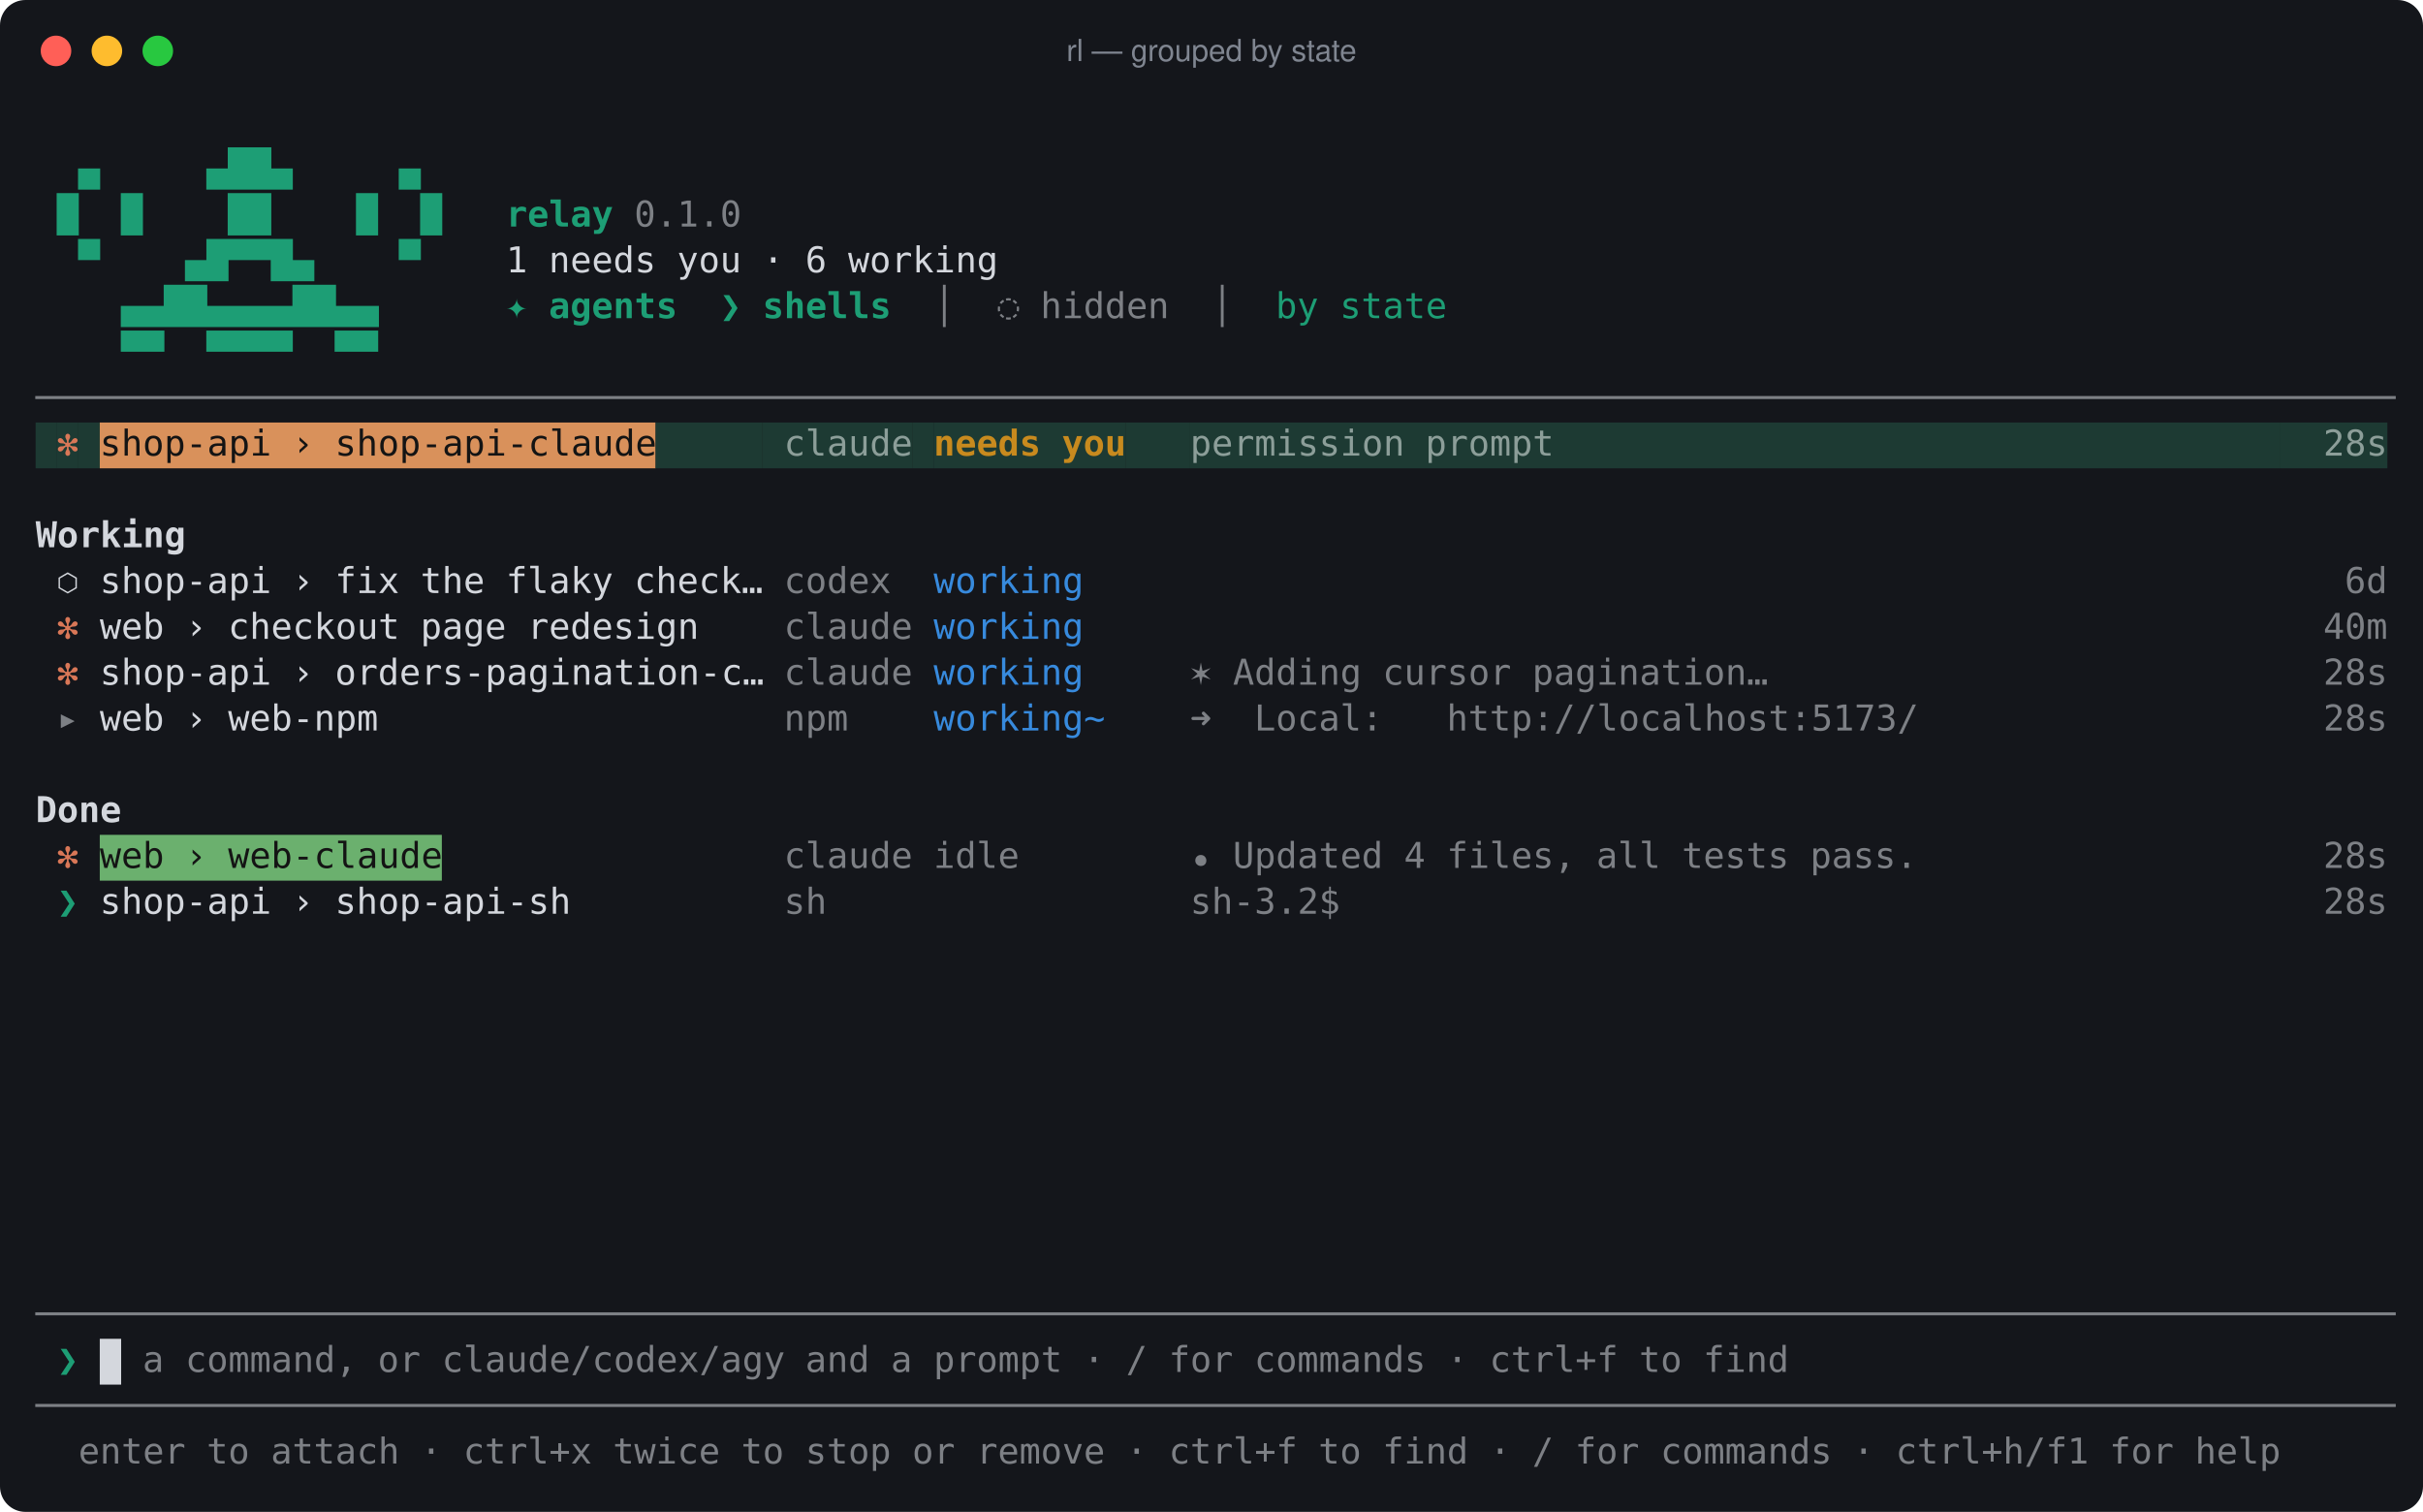
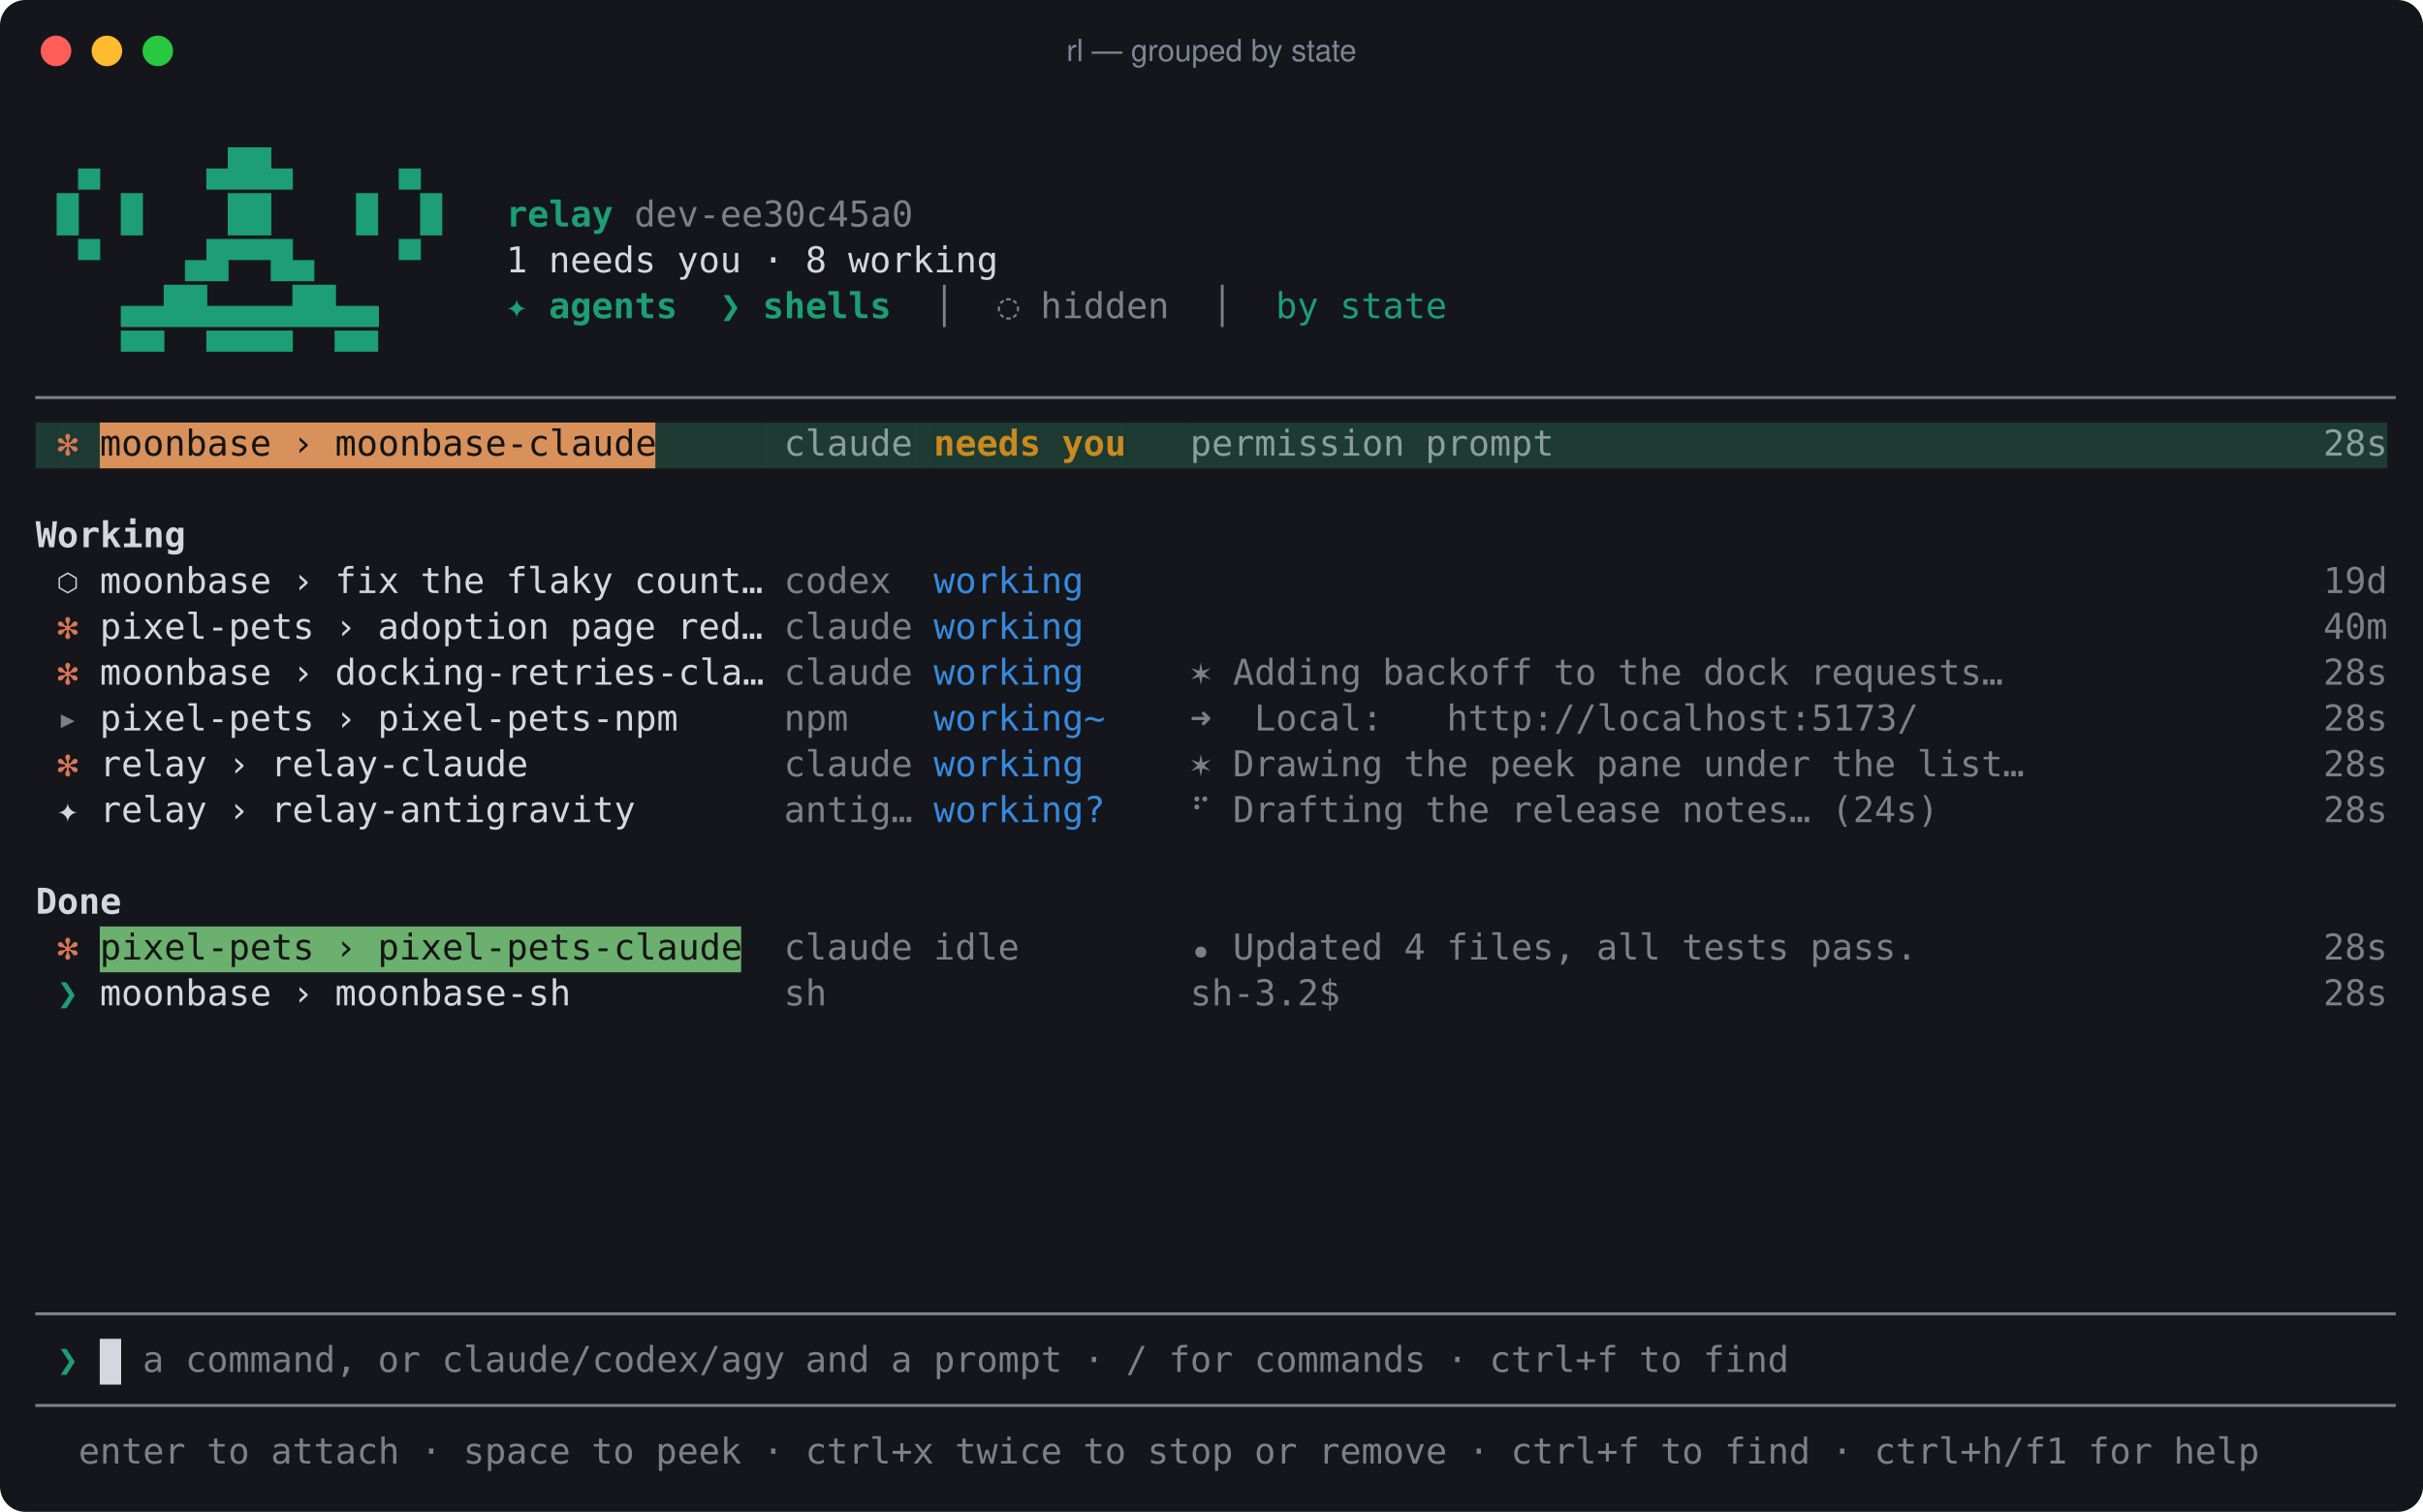
<svg xmlns="http://www.w3.org/2000/svg" width="952" height="594" viewBox="0 0 952 594" role="img" aria-label="rl — grouped by state">
  <rect width="100%" height="100%" rx="10" fill="#14161b" />
  <circle cx="22" cy="20" r="6" fill="#ff5f57" />
  <circle cx="42" cy="20" r="6" fill="#febc2e" />
  <circle cx="62" cy="20" r="6" fill="#28c840" />
  <text x="476" y="24" fill="#7f8590" font-family="-apple-system, Segoe UI, Helvetica, Arial, sans-serif" font-size="12" text-anchor="middle">rl — grouped by state</text>
  <g font-family="ui-monospace, SFMono-Regular, Menlo, Consolas, 'DejaVu Sans Mono', monospace" font-size="14" fill="#d4d7dd" xml:space="preserve">
    <rect x="14.0" y="166" width="8.4" height="18" fill="#1d3a33" />
    <rect x="22.4" y="166" width="8.4" height="18" fill="#1d3a33" />
    <rect x="30.8" y="166" width="8.4" height="18" fill="#1d3a33" />
    <rect x="39.2" y="166" width="218.4" height="18" fill="#d9915b" />
    <rect x="257.6" y="166" width="42.0" height="18" fill="#1d3a33" />
    <rect x="299.6" y="166" width="58.8" height="18" fill="#1d3a33" />
    <rect x="358.4" y="166" width="8.4" height="18" fill="#1d3a33" />
    <rect x="366.8" y="166" width="75.6" height="18" fill="#1d3a33" />
    <rect x="442.4" y="166" width="25.2" height="18" fill="#1d3a33" />
    <rect x="467.6" y="166" width="428.4" height="18" fill="#1d3a33" />
    <rect x="896.0" y="166" width="8.4" height="18" fill="#1d3a33" />
    <rect x="904.4" y="166" width="33.6" height="18" fill="#1d3a33" />
-     <rect x="39.2" y="328" width="134.4" height="18" fill="#6bb06e" />
+     <rect x="39.2" y="364" width="252.0" height="18" fill="#6bb06e" />
    <rect x="39.2" y="526" width="8.4" height="18" fill="#d4d7dd" />
    <text x="30.8" y="71" fill="#1d9e75">▄</text>
    <text x="81.2 89.6 98.0 106.4" y="71" fill="#1d9e75">▄██▄</text>
    <text x="156.8" y="71" fill="#1d9e75">▄</text>
    <text x="22.4" y="89" fill="#1d9e75">█</text>
    <text x="47.6" y="89" fill="#1d9e75">█</text>
    <text x="89.6 98.0" y="89" fill="#1d9e75">██</text>
    <text x="140.0" y="89" fill="#1d9e75">█</text>
    <text x="165.2" y="89" fill="#1d9e75">█</text>
    <text x="198.8 207.2 215.6 224.0 232.4" y="89" fill="#1d9e75" font-weight="bold">relay</text>
-     <text x="249.2 257.6 266.0 274.4 282.8" y="89" opacity="0.55">0.1.0</text>
+     <text x="249.2 257.6 266.0 274.4 282.8 291.2 299.6 308.0 316.4 324.8 333.2 341.6 350.0" y="89" opacity="0.55">dev-ee30c45a0</text>
    <text x="30.8" y="107" fill="#1d9e75">▀</text>
    <text x="72.8 81.2 89.6 98.0 106.4 114.8" y="107" fill="#1d9e75">▄█▀▀█▄</text>
    <text x="156.8" y="107" fill="#1d9e75">▀</text>
    <text x="198.8" y="107">1</text>
    <text x="215.6 224.0 232.4 240.8 249.2" y="107">needs</text>
    <text x="266.0 274.4 282.8" y="107">you</text>
    <text x="299.6" y="107">·</text>
-     <text x="316.4" y="107">6</text>
+     <text x="316.4" y="107">8</text>
    <text x="333.2 341.6 350.0 358.4 366.8 375.2 383.6" y="107">working</text>
    <text x="47.6 56.0 64.4 72.8 81.2 89.6 98.0 106.4 114.8 123.2 131.6 140.0" y="125" fill="#1d9e75">▄▄██▄▄▄▄██▄▄</text>
    <text x="198.8" y="125" fill="#1d9e75" font-weight="bold">✦</text>
    <text x="215.6 224.0 232.4 240.8 249.2 257.6" y="125" fill="#1d9e75" font-weight="bold">agents</text>
    <text x="282.8" y="125" fill="#1d9e75" font-weight="bold">❯</text>
    <text x="299.6 308.0 316.4 324.8 333.2 341.6" y="125" fill="#1d9e75" font-weight="bold">shells</text>
    <text x="366.8" y="125" opacity="0.55">│</text>
    <text x="392.0" y="125" opacity="0.55">◌</text>
    <text x="408.8 417.2 425.6 434.0 442.4 450.8" y="125" opacity="0.55">hidden</text>
    <text x="476.0" y="125" opacity="0.55">│</text>
    <text x="501.2 509.6" y="125" fill="#1d9e75">by</text>
    <text x="526.4 534.8 543.2 551.6 560.0" y="125" fill="#1d9e75">state</text>
    <text x="47.6 56.0" y="143" fill="#1d9e75">▀▀</text>
    <text x="81.2 89.6 98.0 106.4" y="143" fill="#1d9e75">▀▀▀▀</text>
    <text x="131.6 140.0" y="143" fill="#1d9e75">▀▀</text>
    <text x="14.0 22.4 30.8 39.2 47.6 56.0 64.4 72.8 81.2 89.6 98.0 106.4 114.8 123.2 131.6 140.0 148.4 156.8 165.2 173.6 182.0 190.4 198.8 207.2 215.6 224.0 232.4 240.8 249.2 257.6 266.0 274.4 282.8 291.2 299.6 308.0 316.4 324.8 333.2 341.6 350.0 358.4 366.8 375.2 383.6 392.0 400.4 408.8 417.2 425.6 434.0 442.4 450.8 459.2 467.6 476.0 484.4 492.8 501.2 509.6 518.0 526.4 534.8 543.2 551.6 560.0 568.4 576.8 585.2 593.6 602.0 610.4 618.8 627.2 635.6 644.0 652.4 660.8 669.2 677.6 686.0 694.4 702.8 711.2 719.6 728.0 736.4 744.8 753.2 761.6 770.0 778.4 786.8 795.2 803.6 812.0 820.4 828.8 837.2 845.6 854.0 862.4 870.8 879.2 887.6 896.0 904.4 912.8 921.2 929.6" y="161" opacity="0.55">──────────────────────────────────────────────────────────────────────────────────────────────────────────────</text>
    <text x="22.4" y="179" fill="#d97757">✻</text>
-     <text x="39.2 47.6 56.0 64.4 72.8 81.2 89.6 98.0" y="179" fill="#141414">shop-api</text>
+     <text x="39.2 47.6 56.0 64.4 72.8 81.2 89.6 98.0" y="179" fill="#141414">moonbase</text>
    <text x="114.8" y="179" fill="#141414">›</text>
-     <text x="131.6 140.0 148.4 156.8 165.2 173.6 182.0 190.4 198.8 207.2 215.6 224.0 232.4 240.8 249.2" y="179" fill="#141414">shop-api-claude</text>
+     <text x="131.6 140.0 148.4 156.8 165.2 173.6 182.0 190.4 198.8 207.2 215.6 224.0 232.4 240.8 249.2" y="179" fill="#141414">moonbase-claude</text>
    <text x="308.0 316.4 324.8 333.2 341.6 350.0" y="179" fill="#e8f0ed" opacity="0.55">claude</text>
    <text x="366.8 375.2 383.6 392.0 400.4" y="179" fill="#c88a1e" font-weight="bold">needs</text>
    <text x="417.2 425.6 434.0" y="179" fill="#c88a1e" font-weight="bold">you</text>
    <text x="467.6 476.0 484.4 492.8 501.2 509.6 518.0 526.4 534.8 543.2" y="179" fill="#e8f0ed" opacity="0.55">permission</text>
    <text x="560.0 568.4 576.8 585.2 593.6 602.0" y="179" fill="#e8f0ed" opacity="0.55">prompt</text>
    <text x="912.8 921.2 929.6" y="179" fill="#e8f0ed" opacity="0.55">28s</text>
    <text x="14.0 22.4 30.8 39.2 47.6 56.0 64.4" y="215" font-weight="bold">Working</text>
    <text x="22.4" y="233">⬡</text>
-     <text x="39.2 47.6 56.0 64.4 72.8 81.2 89.6 98.0" y="233">shop-api</text>
+     <text x="39.2 47.6 56.0 64.4 72.8 81.2 89.6 98.0" y="233">moonbase</text>
    <text x="114.8" y="233">›</text>
    <text x="131.6 140.0 148.4" y="233">fix</text>
    <text x="165.2 173.6 182.0" y="233">the</text>
    <text x="198.8 207.2 215.6 224.0 232.4" y="233">flaky</text>
-     <text x="249.2 257.6 266.0 274.4 282.8 291.2" y="233">check…</text>
+     <text x="249.2 257.6 266.0 274.4 282.8 291.2" y="233">count…</text>
    <text x="308.0 316.4 324.8 333.2 341.6" y="233" opacity="0.55">codex</text>
    <text x="366.8 375.2 383.6 392.0 400.4 408.8 417.2" y="233" fill="#378add">working</text>
-     <text x="921.2 929.6" y="233" opacity="0.55">6d</text>
+     <text x="912.8 921.2 929.6" y="233" opacity="0.55">19d</text>
    <text x="22.4" y="251" fill="#d97757">✻</text>
-     <text x="39.2 47.6 56.0" y="251">web</text>
-     <text x="72.8" y="251">›</text>
-     <text x="89.6 98.0 106.4 114.8 123.2 131.6 140.0 148.4" y="251">checkout</text>
-     <text x="165.2 173.6 182.0 190.4" y="251">page</text>
-     <text x="207.2 215.6 224.0 232.4 240.8 249.2 257.6 266.0" y="251">redesign</text>
+     <text x="39.2 47.6 56.0 64.4 72.8 81.2 89.6 98.0 106.4 114.8" y="251">pixel-pets</text>
+     <text x="131.6" y="251">›</text>
+     <text x="148.4 156.8 165.2 173.6 182.0 190.4 198.8 207.2" y="251">adoption</text>
+     <text x="224.0 232.4 240.8 249.2" y="251">page</text>
+     <text x="266.0 274.4 282.8 291.2" y="251">red…</text>
    <text x="308.0 316.4 324.8 333.2 341.6 350.0" y="251" opacity="0.55">claude</text>
    <text x="366.8 375.2 383.6 392.0 400.4 408.8 417.2" y="251" fill="#378add">working</text>
    <text x="912.8 921.2 929.6" y="251" opacity="0.55">40m</text>
    <text x="22.4" y="269" fill="#d97757">✻</text>
-     <text x="39.2 47.6 56.0 64.4 72.8 81.2 89.6 98.0" y="269">shop-api</text>
+     <text x="39.2 47.6 56.0 64.4 72.8 81.2 89.6 98.0" y="269">moonbase</text>
    <text x="114.8" y="269">›</text>
-     <text x="131.6 140.0 148.4 156.8 165.2 173.6 182.0 190.4 198.8 207.2 215.6 224.0 232.4 240.8 249.2 257.6 266.0 274.4 282.8 291.2" y="269">orders-pagination-c…</text>
+     <text x="131.6 140.0 148.4 156.8 165.2 173.6 182.0 190.4 198.8 207.2 215.6 224.0 232.4 240.8 249.2 257.6 266.0 274.4 282.8 291.2" y="269">docking-retries-cla…</text>
    <text x="308.0 316.4 324.8 333.2 341.6 350.0" y="269" opacity="0.55">claude</text>
    <text x="366.8 375.2 383.6 392.0 400.4 408.8 417.2" y="269" fill="#378add">working</text>
    <text x="467.6" y="269" opacity="0.55">✶</text>
    <text x="484.4 492.8 501.2 509.6 518.0 526.4" y="269" opacity="0.55">Adding</text>
-     <text x="543.2 551.6 560.0 568.4 576.8 585.2" y="269" opacity="0.55">cursor</text>
-     <text x="602.0 610.4 618.8 627.2 635.6 644.0 652.4 660.8 669.2 677.6 686.0" y="269" opacity="0.55">pagination…</text>
+     <text x="543.2 551.6 560.0 568.4 576.8 585.2 593.6" y="269" opacity="0.55">backoff</text>
+     <text x="610.4 618.8" y="269" opacity="0.55">to</text>
+     <text x="635.6 644.0 652.4" y="269" opacity="0.55">the</text>
+     <text x="669.2 677.6 686.0 694.4" y="269" opacity="0.55">dock</text>
+     <text x="711.2 719.6 728.0 736.4 744.8 753.2 761.6 770.0 778.4" y="269" opacity="0.55">requests…</text>
    <text x="912.8 921.2 929.6" y="269" opacity="0.55">28s</text>
    <text x="22.4" y="287" opacity="0.55">▸</text>
-     <text x="39.2 47.6 56.0" y="287">web</text>
-     <text x="72.8" y="287">›</text>
-     <text x="89.6 98.0 106.4 114.8 123.2 131.6 140.0" y="287">web-npm</text>
+     <text x="39.2 47.6 56.0 64.4 72.8 81.2 89.6 98.0 106.4 114.8" y="287">pixel-pets</text>
+     <text x="131.6" y="287">›</text>
+     <text x="148.4 156.8 165.2 173.6 182.0 190.4 198.8 207.2 215.6 224.0 232.4 240.8 249.2 257.6" y="287">pixel-pets-npm</text>
    <text x="308.0 316.4 324.8" y="287" opacity="0.55">npm</text>
    <text x="366.8 375.2 383.6 392.0 400.4 408.8 417.2 425.6" y="287" fill="#378add">working~</text>
    <text x="467.6" y="287" opacity="0.55">➜</text>
    <text x="492.8 501.2 509.6 518.0 526.4 534.8" y="287" opacity="0.55">Local:</text>
    <text x="568.4 576.8 585.2 593.6 602.0 610.4 618.8 627.2 635.6 644.0 652.4 660.8 669.2 677.6 686.0 694.4 702.8 711.2 719.6 728.0 736.4 744.8" y="287" opacity="0.55">http://localhost:5173/</text>
    <text x="912.8 921.2 929.6" y="287" opacity="0.55">28s</text>
-     <text x="14.0 22.4 30.8 39.2" y="323" font-weight="bold">Done</text>
-     <text x="22.4" y="341" fill="#d97757">✻</text>
-     <text x="39.2 47.6 56.0" y="341" fill="#141414">web</text>
-     <text x="72.8" y="341" fill="#141414">›</text>
-     <text x="89.6 98.0 106.4 114.8 123.2 131.6 140.0 148.4 156.8 165.2" y="341" fill="#141414">web-claude</text>
-     <text x="308.0 316.4 324.8 333.2 341.6 350.0" y="341" opacity="0.55">claude</text>
-     <text x="366.8 375.2 383.6 392.0" y="341" opacity="0.55">idle</text>
-     <text x="467.6" y="341" opacity="0.55">⏺</text>
-     <text x="484.4 492.8 501.2 509.6 518.0 526.4 534.8" y="341" opacity="0.55">Updated</text>
-     <text x="551.6" y="341" opacity="0.55">4</text>
-     <text x="568.4 576.8 585.2 593.6 602.0 610.4" y="341" opacity="0.55">files,</text>
-     <text x="627.2 635.6 644.0" y="341" opacity="0.55">all</text>
-     <text x="660.8 669.2 677.6 686.0 694.4" y="341" opacity="0.55">tests</text>
-     <text x="711.2 719.6 728.0 736.4 744.8" y="341" opacity="0.55">pass.</text>
-     <text x="912.8 921.2 929.6" y="341" opacity="0.55">28s</text>
-     <text x="22.4" y="359" fill="#1d9e75">❯</text>
-     <text x="39.2 47.6 56.0 64.4 72.8 81.2 89.6 98.0" y="359">shop-api</text>
-     <text x="114.8" y="359">›</text>
-     <text x="131.6 140.0 148.4 156.8 165.2 173.6 182.0 190.4 198.8 207.2 215.6" y="359">shop-api-sh</text>
-     <text x="308.0 316.4" y="359" opacity="0.55">sh</text>
-     <text x="467.6 476.0 484.4 492.8 501.2 509.6 518.0" y="359" opacity="0.55">sh-3.2$</text>
-     <text x="912.8 921.2 929.6" y="359" opacity="0.55">28s</text>
+     <text x="22.4" y="305" fill="#d97757">✻</text>
+     <text x="39.2 47.6 56.0 64.4 72.8" y="305">relay</text>
+     <text x="89.6" y="305">›</text>
+     <text x="106.4 114.8 123.2 131.6 140.0 148.4 156.8 165.2 173.6 182.0 190.4 198.8" y="305">relay-claude</text>
+     <text x="308.0 316.4 324.8 333.2 341.6 350.0" y="305" opacity="0.55">claude</text>
+     <text x="366.8 375.2 383.6 392.0 400.4 408.8 417.2" y="305" fill="#378add">working</text>
+     <text x="467.6" y="305" opacity="0.55">✶</text>
+     <text x="484.4 492.8 501.2 509.6 518.0 526.4 534.8" y="305" opacity="0.55">Drawing</text>
+     <text x="551.6 560.0 568.4" y="305" opacity="0.55">the</text>
+     <text x="585.2 593.6 602.0 610.4" y="305" opacity="0.55">peek</text>
+     <text x="627.2 635.6 644.0 652.4" y="305" opacity="0.55">pane</text>
+     <text x="669.2 677.6 686.0 694.4 702.8" y="305" opacity="0.55">under</text>
+     <text x="719.6 728.0 736.4" y="305" opacity="0.55">the</text>
+     <text x="753.2 761.6 770.0 778.4 786.8" y="305" opacity="0.55">list…</text>
+     <text x="912.8 921.2 929.6" y="305" opacity="0.55">28s</text>
+     <text x="22.4" y="323">✦</text>
+     <text x="39.2 47.6 56.0 64.4 72.8" y="323">relay</text>
+     <text x="89.6" y="323">›</text>
+     <text x="106.4 114.8 123.2 131.6 140.0 148.4 156.8 165.2 173.6 182.0 190.4 198.8 207.2 215.6 224.0 232.4 240.8" y="323">relay-antigravity</text>
+     <text x="308.0 316.4 324.8 333.2 341.6 350.0" y="323" opacity="0.55">antig…</text>
+     <text x="366.8 375.2 383.6 392.0 400.4 408.8 417.2 425.6" y="323" fill="#378add">working?</text>
+     <text x="467.6" y="323" opacity="0.55">⠋</text>
+     <text x="484.4 492.8 501.2 509.6 518.0 526.4 534.8 543.2" y="323" opacity="0.55">Drafting</text>
+     <text x="560.0 568.4 576.8" y="323" opacity="0.55">the</text>
+     <text x="593.6 602.0 610.4 618.8 627.2 635.6 644.0" y="323" opacity="0.55">release</text>
+     <text x="660.8 669.2 677.6 686.0 694.4 702.8" y="323" opacity="0.55">notes…</text>
+     <text x="719.6 728.0 736.4 744.8 753.2" y="323" opacity="0.55">(24s)</text>
+     <text x="912.8 921.2 929.6" y="323" opacity="0.55">28s</text>
+     <text x="14.0 22.4 30.8 39.2" y="359" font-weight="bold">Done</text>
+     <text x="22.4" y="377" fill="#d97757">✻</text>
+     <text x="39.2 47.6 56.0 64.4 72.8 81.2 89.6 98.0 106.4 114.8" y="377" fill="#141414">pixel-pets</text>
+     <text x="131.6" y="377" fill="#141414">›</text>
+     <text x="148.4 156.8 165.2 173.6 182.0 190.4 198.8 207.2 215.6 224.0 232.4 240.8 249.2 257.6 266.0 274.4 282.8" y="377" fill="#141414">pixel-pets-claude</text>
+     <text x="308.0 316.4 324.8 333.2 341.6 350.0" y="377" opacity="0.55">claude</text>
+     <text x="366.8 375.2 383.6 392.0" y="377" opacity="0.55">idle</text>
+     <text x="467.6" y="377" opacity="0.55">⏺</text>
+     <text x="484.4 492.8 501.2 509.6 518.0 526.4 534.8" y="377" opacity="0.55">Updated</text>
+     <text x="551.6" y="377" opacity="0.55">4</text>
+     <text x="568.4 576.8 585.2 593.6 602.0 610.4" y="377" opacity="0.55">files,</text>
+     <text x="627.2 635.6 644.0" y="377" opacity="0.55">all</text>
+     <text x="660.8 669.2 677.6 686.0 694.4" y="377" opacity="0.55">tests</text>
+     <text x="711.2 719.6 728.0 736.4 744.8" y="377" opacity="0.55">pass.</text>
+     <text x="912.8 921.2 929.6" y="377" opacity="0.55">28s</text>
+     <text x="22.4" y="395" fill="#1d9e75">❯</text>
+     <text x="39.2 47.6 56.0 64.4 72.8 81.2 89.6 98.0" y="395">moonbase</text>
+     <text x="114.8" y="395">›</text>
+     <text x="131.6 140.0 148.4 156.8 165.2 173.6 182.0 190.4 198.8 207.2 215.6" y="395">moonbase-sh</text>
+     <text x="308.0 316.4" y="395" opacity="0.55">sh</text>
+     <text x="467.6 476.0 484.4 492.8 501.2 509.6 518.0" y="395" opacity="0.55">sh-3.2$</text>
+     <text x="912.8 921.2 929.6" y="395" opacity="0.55">28s</text>
    <text x="14.0 22.4 30.8 39.2 47.6 56.0 64.4 72.8 81.2 89.6 98.0 106.4 114.8 123.2 131.6 140.0 148.4 156.8 165.2 173.6 182.0 190.4 198.8 207.2 215.6 224.0 232.4 240.8 249.2 257.6 266.0 274.4 282.8 291.2 299.6 308.0 316.4 324.8 333.2 341.6 350.0 358.4 366.8 375.2 383.6 392.0 400.4 408.8 417.2 425.6 434.0 442.4 450.8 459.2 467.6 476.0 484.4 492.8 501.2 509.6 518.0 526.4 534.8 543.2 551.6 560.0 568.4 576.8 585.2 593.6 602.0 610.4 618.8 627.2 635.6 644.0 652.4 660.8 669.2 677.6 686.0 694.4 702.8 711.2 719.6 728.0 736.4 744.8 753.2 761.6 770.0 778.4 786.8 795.2 803.6 812.0 820.4 828.8 837.2 845.6 854.0 862.4 870.8 879.2 887.6 896.0 904.4 912.8 921.2 929.6" y="521" opacity="0.55">──────────────────────────────────────────────────────────────────────────────────────────────────────────────</text>
    <text x="22.4" y="539" fill="#1d9e75">❯</text>
    <text x="56.0" y="539" opacity="0.55">a</text>
    <text x="72.8 81.2 89.6 98.0 106.4 114.8 123.2 131.6" y="539" opacity="0.55">command,</text>
    <text x="148.4 156.8" y="539" opacity="0.55">or</text>
    <text x="173.6 182.0 190.4 198.8 207.2 215.6 224.0 232.4 240.8 249.2 257.6 266.0 274.4 282.8 291.2 299.6" y="539" opacity="0.55">claude/codex/agy</text>
    <text x="316.4 324.8 333.2" y="539" opacity="0.55">and</text>
    <text x="350.0" y="539" opacity="0.55">a</text>
    <text x="366.8 375.2 383.6 392.0 400.4 408.8" y="539" opacity="0.55">prompt</text>
    <text x="425.6" y="539" opacity="0.55">·</text>
    <text x="442.4" y="539" opacity="0.55">/</text>
    <text x="459.2 467.6 476.0" y="539" opacity="0.55">for</text>
    <text x="492.8 501.2 509.6 518.0 526.4 534.8 543.2 551.6" y="539" opacity="0.55">commands</text>
    <text x="568.4" y="539" opacity="0.55">·</text>
    <text x="585.2 593.6 602.0 610.4 618.8 627.2" y="539" opacity="0.55">ctrl+f</text>
    <text x="644.0 652.4" y="539" opacity="0.55">to</text>
    <text x="669.2 677.6 686.0 694.4" y="539" opacity="0.55">find</text>
    <text x="14.0 22.4 30.8 39.2 47.6 56.0 64.4 72.8 81.2 89.6 98.0 106.4 114.8 123.2 131.6 140.0 148.4 156.8 165.2 173.6 182.0 190.4 198.8 207.2 215.6 224.0 232.4 240.8 249.2 257.6 266.0 274.4 282.8 291.2 299.6 308.0 316.4 324.8 333.2 341.6 350.0 358.4 366.8 375.2 383.6 392.0 400.4 408.8 417.2 425.6 434.0 442.4 450.8 459.2 467.6 476.0 484.4 492.8 501.2 509.6 518.0 526.4 534.8 543.2 551.6 560.0 568.4 576.8 585.2 593.6 602.0 610.4 618.8 627.2 635.6 644.0 652.4 660.8 669.2 677.6 686.0 694.4 702.8 711.2 719.6 728.0 736.4 744.8 753.2 761.6 770.0 778.4 786.8 795.2 803.6 812.0 820.4 828.8 837.2 845.6 854.0 862.4 870.8 879.2 887.6 896.0 904.4 912.8 921.2 929.6" y="557" opacity="0.55">──────────────────────────────────────────────────────────────────────────────────────────────────────────────</text>
    <text x="30.8 39.2 47.6 56.0 64.4" y="575" opacity="0.55">enter</text>
    <text x="81.2 89.6" y="575" opacity="0.55">to</text>
    <text x="106.4 114.8 123.2 131.6 140.0 148.4" y="575" opacity="0.55">attach</text>
    <text x="165.2" y="575" opacity="0.55">·</text>
-     <text x="182.0 190.4 198.8 207.2 215.6 224.0" y="575" opacity="0.55">ctrl+x</text>
-     <text x="240.8 249.2 257.6 266.0 274.4" y="575" opacity="0.55">twice</text>
-     <text x="291.2 299.6" y="575" opacity="0.55">to</text>
-     <text x="316.4 324.8 333.2 341.6" y="575" opacity="0.55">stop</text>
-     <text x="358.4 366.8" y="575" opacity="0.55">or</text>
-     <text x="383.6 392.0 400.4 408.8 417.2 425.6" y="575" opacity="0.55">remove</text>
-     <text x="442.4" y="575" opacity="0.55">·</text>
-     <text x="459.2 467.6 476.0 484.4 492.8 501.2" y="575" opacity="0.55">ctrl+f</text>
-     <text x="518.0 526.4" y="575" opacity="0.55">to</text>
-     <text x="543.2 551.6 560.0 568.4" y="575" opacity="0.55">find</text>
-     <text x="585.2" y="575" opacity="0.55">·</text>
-     <text x="602.0" y="575" opacity="0.55">/</text>
-     <text x="618.8 627.2 635.6" y="575" opacity="0.55">for</text>
-     <text x="652.4 660.8 669.2 677.6 686.0 694.4 702.8 711.2" y="575" opacity="0.55">commands</text>
-     <text x="728.0" y="575" opacity="0.55">·</text>
-     <text x="744.8 753.2 761.6 770.0 778.4 786.8 795.2 803.6 812.0" y="575" opacity="0.55">ctrl+h/f1</text>
-     <text x="828.8 837.2 845.6" y="575" opacity="0.55">for</text>
-     <text x="862.4 870.8 879.2 887.6" y="575" opacity="0.55">help</text>
+     <text x="182.0 190.4 198.8 207.2 215.6" y="575" opacity="0.55">space</text>
+     <text x="232.4 240.8" y="575" opacity="0.55">to</text>
+     <text x="257.6 266.0 274.4 282.8" y="575" opacity="0.55">peek</text>
+     <text x="299.6" y="575" opacity="0.55">·</text>
+     <text x="316.4 324.8 333.2 341.6 350.0 358.4" y="575" opacity="0.55">ctrl+x</text>
+     <text x="375.2 383.6 392.0 400.4 408.8" y="575" opacity="0.55">twice</text>
+     <text x="425.6 434.0" y="575" opacity="0.55">to</text>
+     <text x="450.8 459.2 467.6 476.0" y="575" opacity="0.55">stop</text>
+     <text x="492.8 501.2" y="575" opacity="0.55">or</text>
+     <text x="518.0 526.4 534.8 543.2 551.6 560.0" y="575" opacity="0.55">remove</text>
+     <text x="576.8" y="575" opacity="0.55">·</text>
+     <text x="593.6 602.0 610.4 618.8 627.2 635.6" y="575" opacity="0.55">ctrl+f</text>
+     <text x="652.4 660.8" y="575" opacity="0.55">to</text>
+     <text x="677.6 686.0 694.4 702.8" y="575" opacity="0.55">find</text>
+     <text x="719.6" y="575" opacity="0.55">·</text>
+     <text x="736.4 744.8 753.2 761.6 770.0 778.4 786.8 795.2 803.6" y="575" opacity="0.55">ctrl+h/f1</text>
+     <text x="820.4 828.8 837.2" y="575" opacity="0.55">for</text>
+     <text x="854.0 862.4 870.8 879.2" y="575" opacity="0.55">help</text>
  </g>
</svg>
